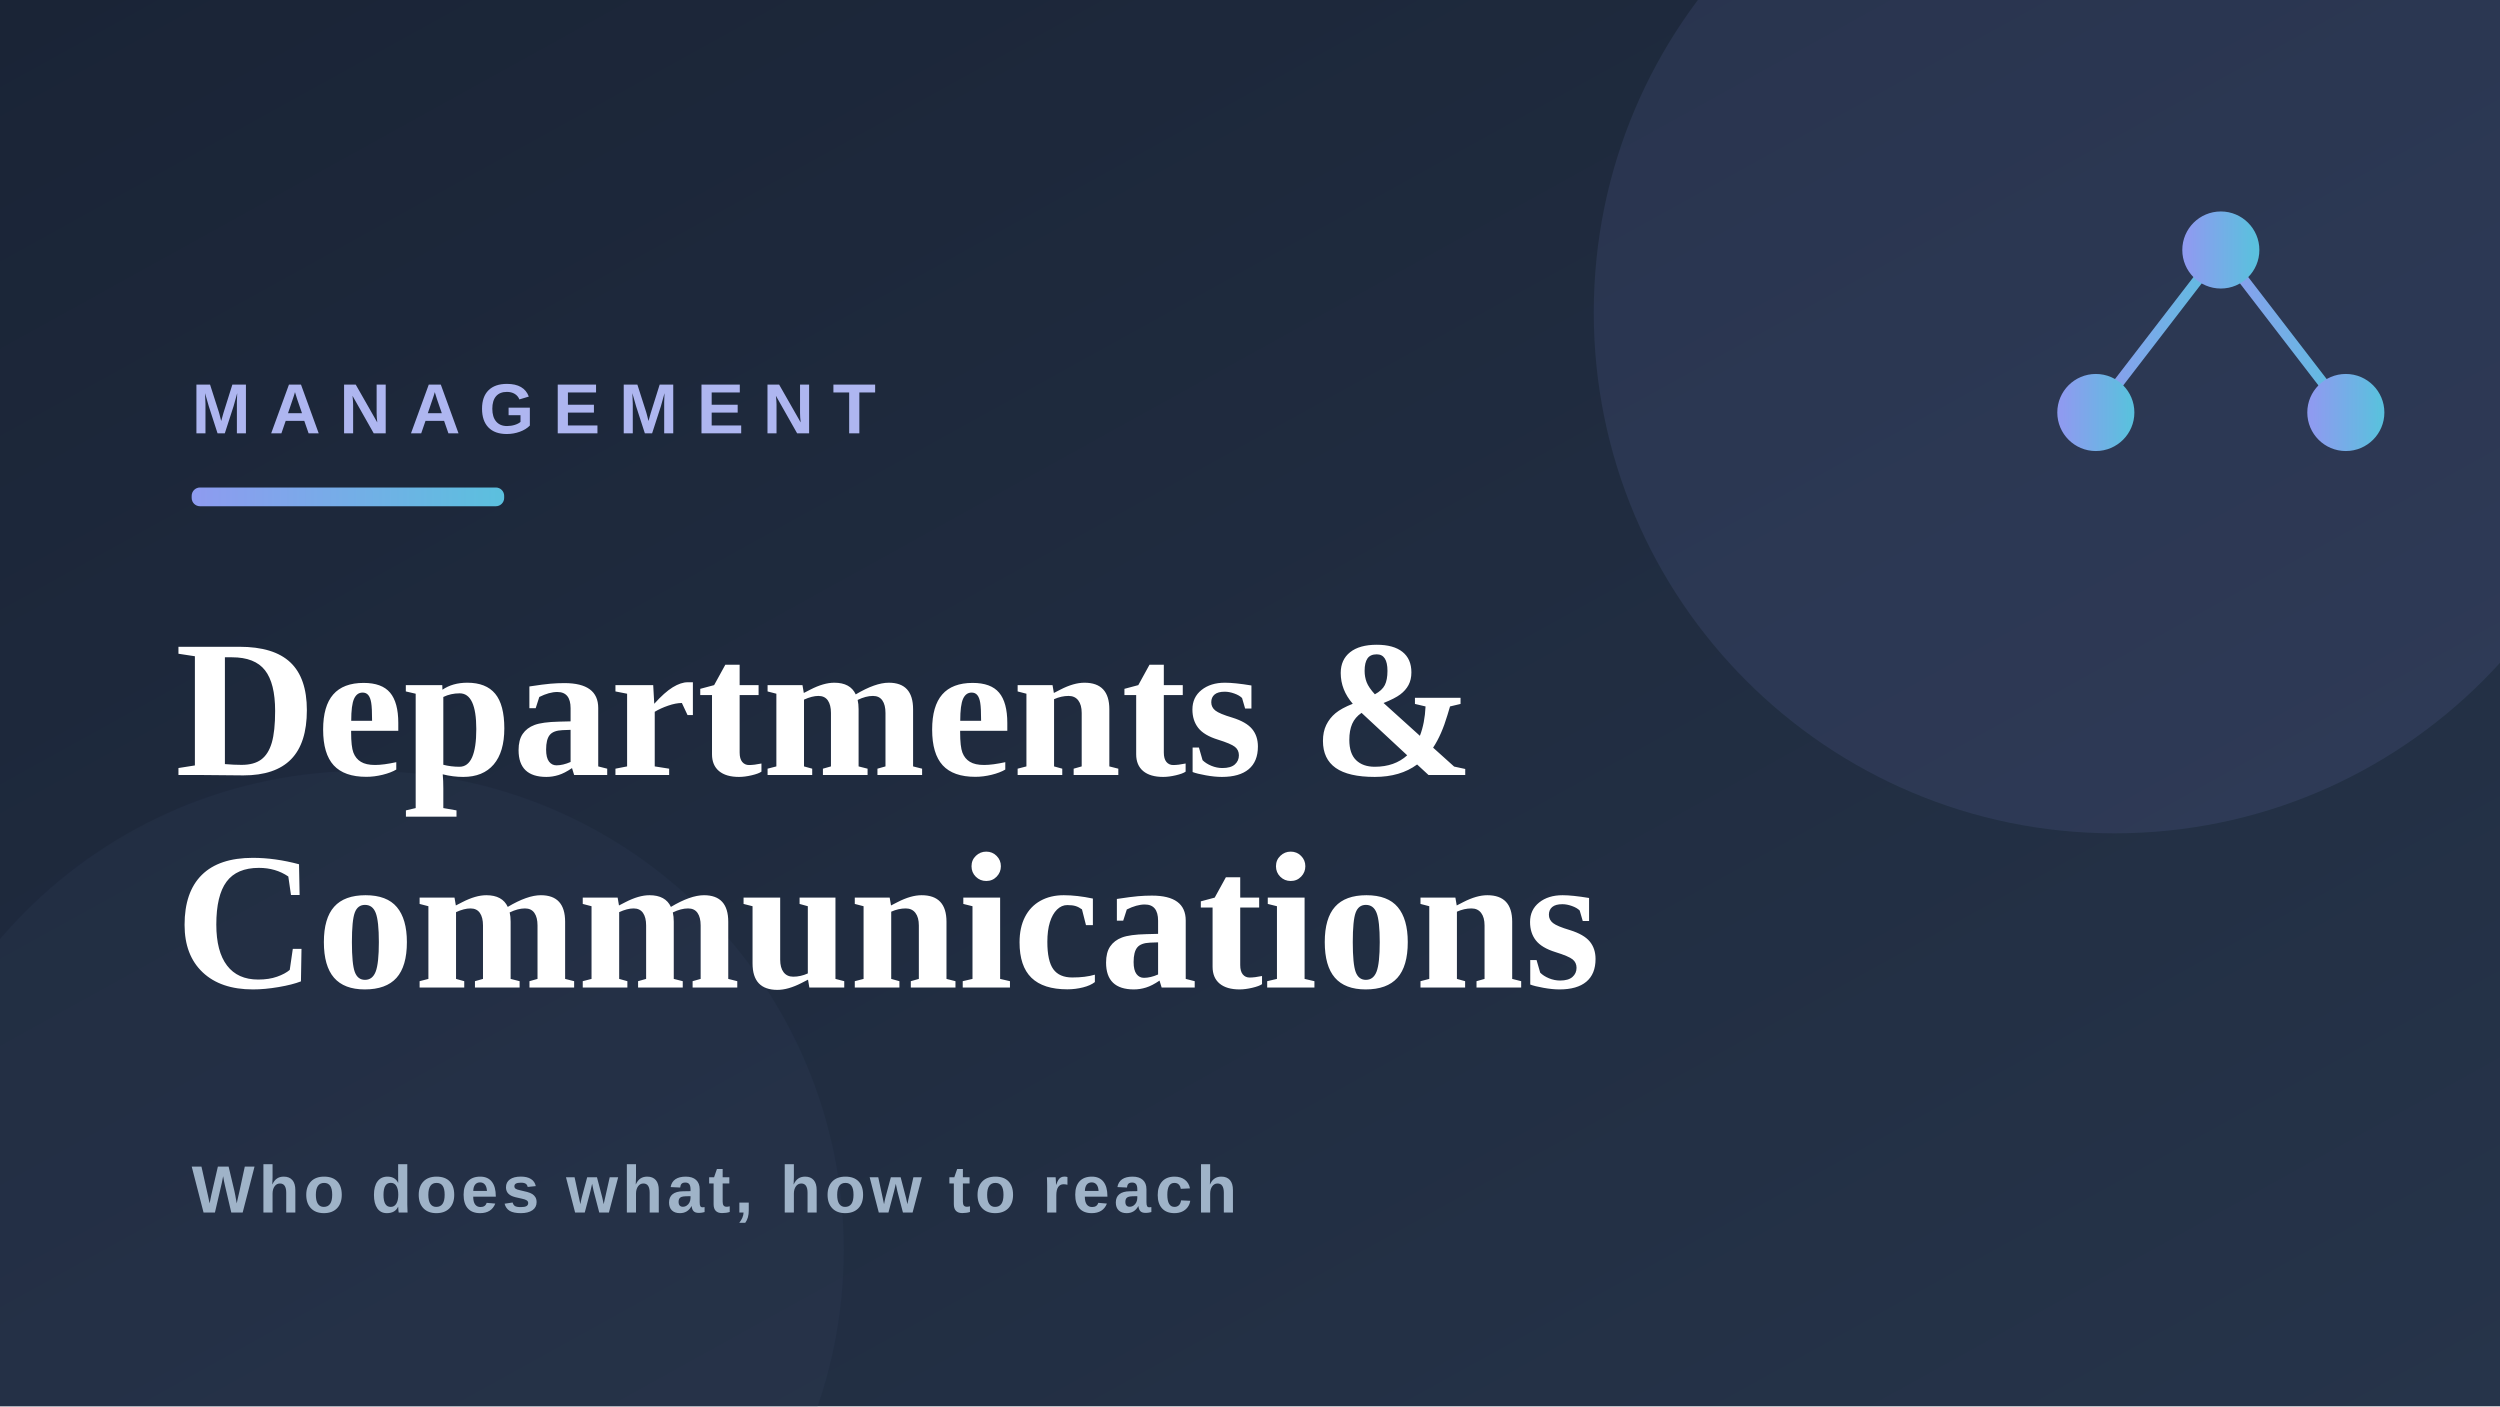
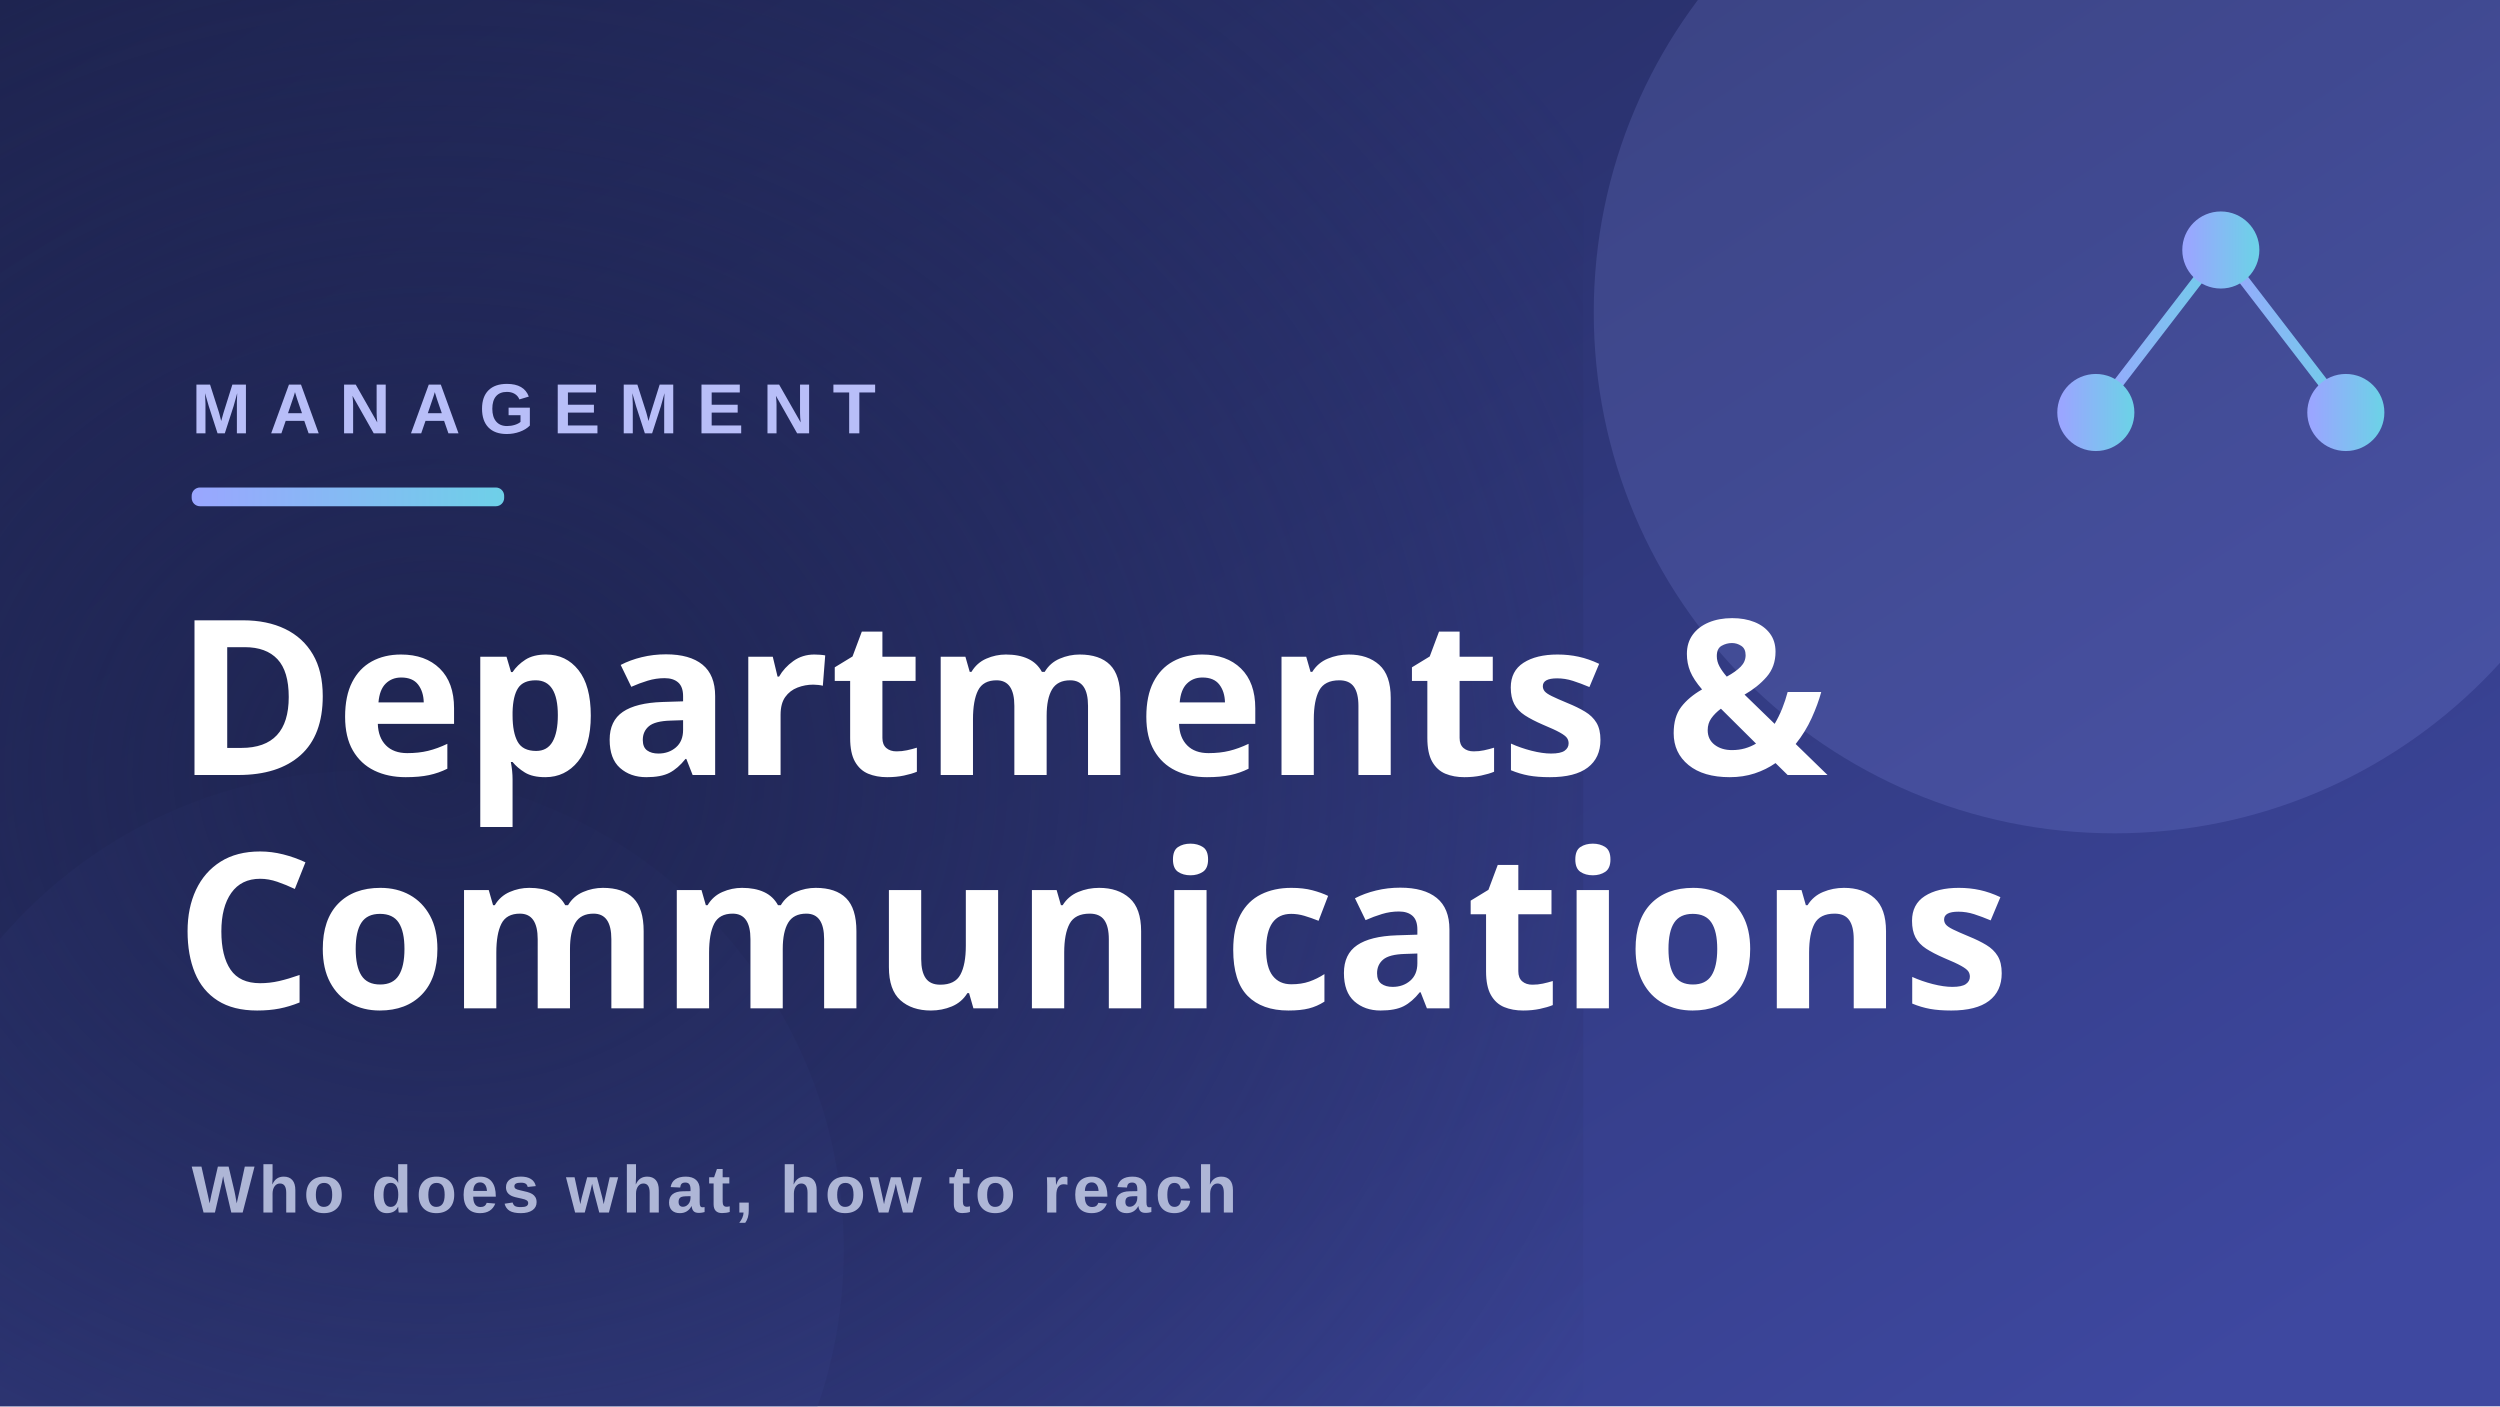
<svg xmlns="http://www.w3.org/2000/svg" viewBox="0 0 1200 675" width="1200" height="675">
  <defs>
-     <linearGradient id="bg" x1="0" y1="0" x2="1" y2="1">
-       <stop offset="0" stop-color="#1A2436" />
-       <stop offset="1" stop-color="#26344A" />
+     <linearGradient id="bg" x1="0" y1="0" x2="1" y2="0.85">
+       <stop offset="0" stop-color="#1E2450" />
+       <stop offset="1" stop-color="#3E48A0" />
    </linearGradient>
    <linearGradient id="acc" x1="0" y1="0" x2="1" y2="0">
-       <stop offset="0" stop-color="#8E9BF0" />
-       <stop offset="1" stop-color="#5BC0DE" />
+       <stop offset="0" stop-color="#9AA6FF" />
+       <stop offset="1" stop-color="#6ED0E8" />
    </linearGradient>
+     <radialGradient id="shade" cx="0.28" cy="0.55" r="0.85">
+       <stop offset="0" stop-color="#1E2450" stop-opacity="0.92" />
+       <stop offset="1" stop-color="#1E2450" stop-opacity="0" />
+     </radialGradient>
  </defs>
  <rect width="1200" height="675" fill="url(#bg)" />
-   <circle cx="1015" cy="150" r="250" fill="#8E9BF0" opacity="0.10" />
-   <circle cx="175" cy="600" r="230" fill="#3A4A6E" opacity="0.13" />
+   <circle cx="1015" cy="150" r="250" fill="#9AA6FF" opacity="0.16" />
+   <circle cx="175" cy="600" r="230" fill="#4A56B0" opacity="0.18" />
+   <rect width="760" height="675" fill="url(#shade)" />
  <g transform="translate(976,98)" stroke="url(#acc)" stroke-width="5" fill="url(#acc)">
    <line x1="90" y1="22" x2="30" y2="100" />
    <line x1="90" y1="22" x2="150" y2="100" />
    <circle cx="90" cy="22" r="16" />
    <circle cx="30" cy="100" r="16" />
    <circle cx="150" cy="100" r="16" />
  </g>
-   <text x="92" y="208" fill="#AEB6F0" font-family="'Helvetica Neue',Arial,sans-serif" font-size="34" font-weight="700" letter-spacing="9">MANAGEMENT</text>
+   <text x="92" y="208" fill="#B8BEF8" font-family="'Helvetica Neue',Arial,sans-serif" font-size="34" font-weight="700" letter-spacing="9">MANAGEMENT</text>
  <rect x="92" y="234" width="150" height="9" rx="4" fill="url(#acc)" />
-   <text x="84" y="372" fill="#FFFFFF" font-family="Georgia,'Times New Roman',serif" font-size="94" font-weight="700">Departments &amp;</text>
-   <text x="84" y="474" fill="#FFFFFF" font-family="Georgia,'Times New Roman',serif" font-size="94" font-weight="700">Communications</text>
-   <text x="92" y="582" fill="#9FB3C8" font-family="'Helvetica Neue',Arial,sans-serif" font-size="32" font-weight="600" letter-spacing="2">Who does what, how to reach</text>
+   <text x="84" y="372" fill="#FFFFFF" font-family="'Trebuchet MS','Segoe UI',sans-serif" font-size="104" font-weight="700">Departments &amp;</text>
+   <text x="84" y="484" fill="#FFFFFF" font-family="'Trebuchet MS','Segoe UI',sans-serif" font-size="104" font-weight="700">Communications</text>
+   <text x="92" y="582" fill="#AEB6D6" font-family="'Helvetica Neue',Arial,sans-serif" font-size="32" font-weight="600" letter-spacing="2">Who does what, how to reach</text>
</svg>
